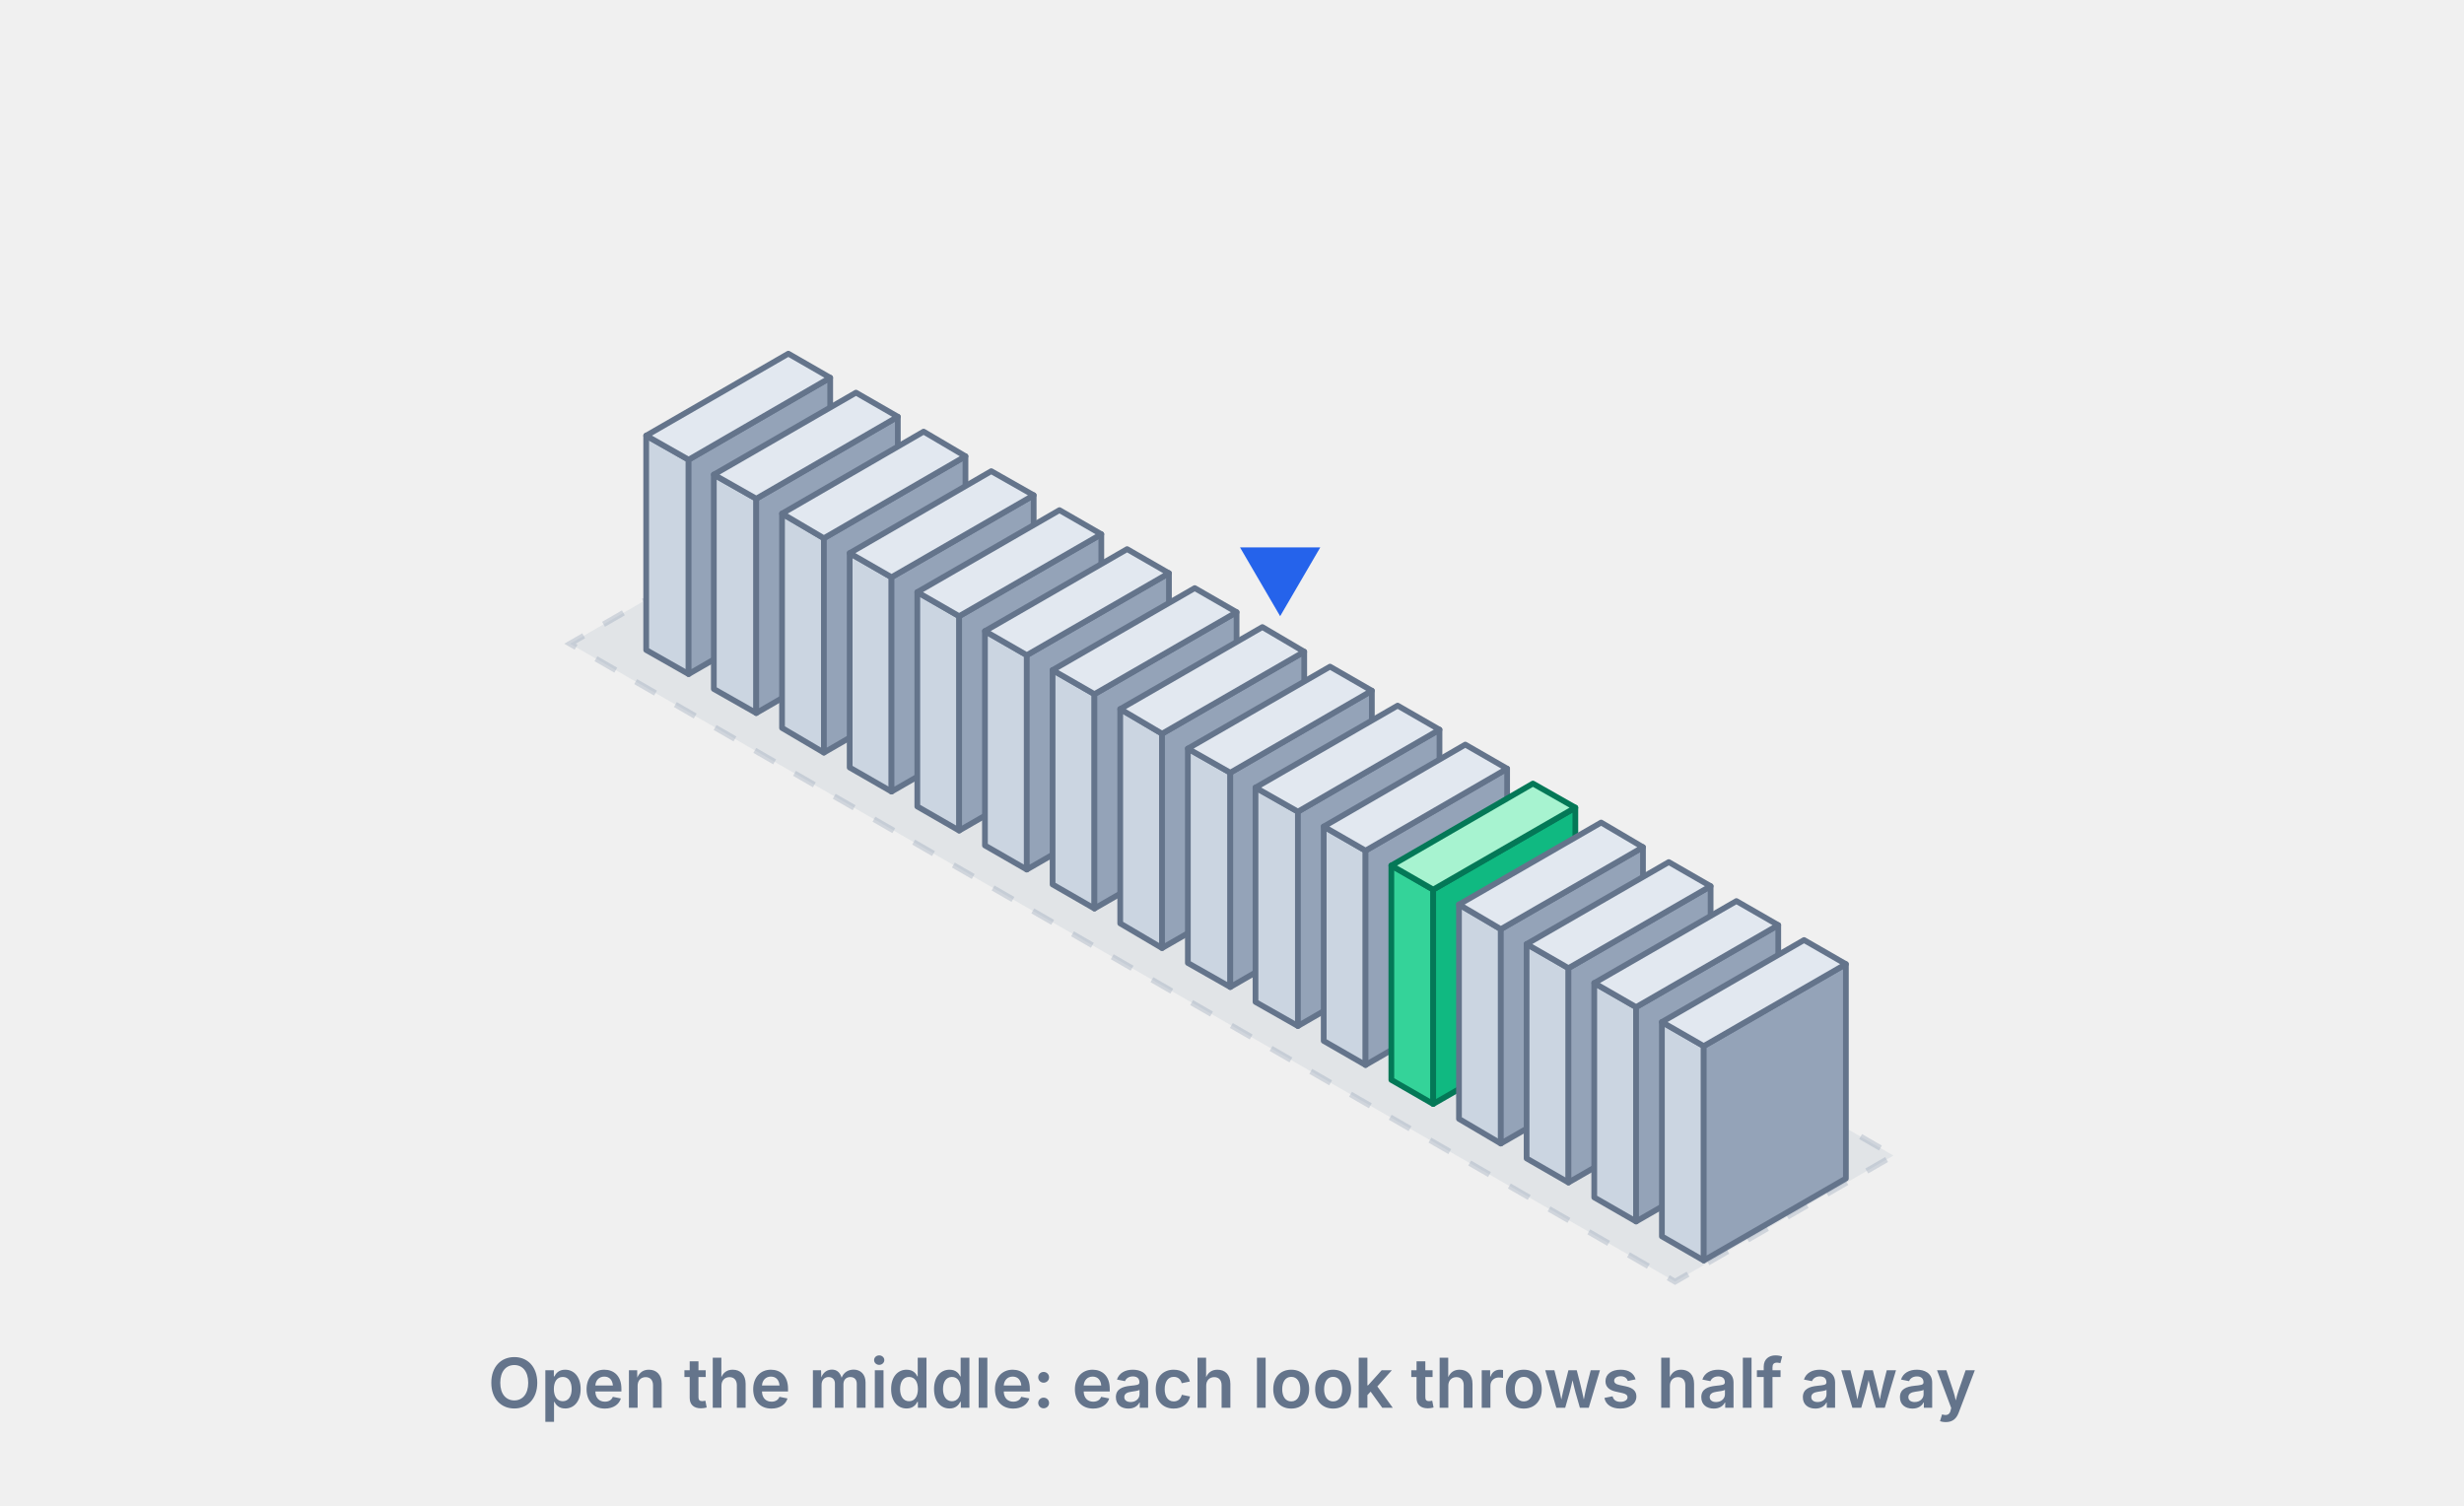
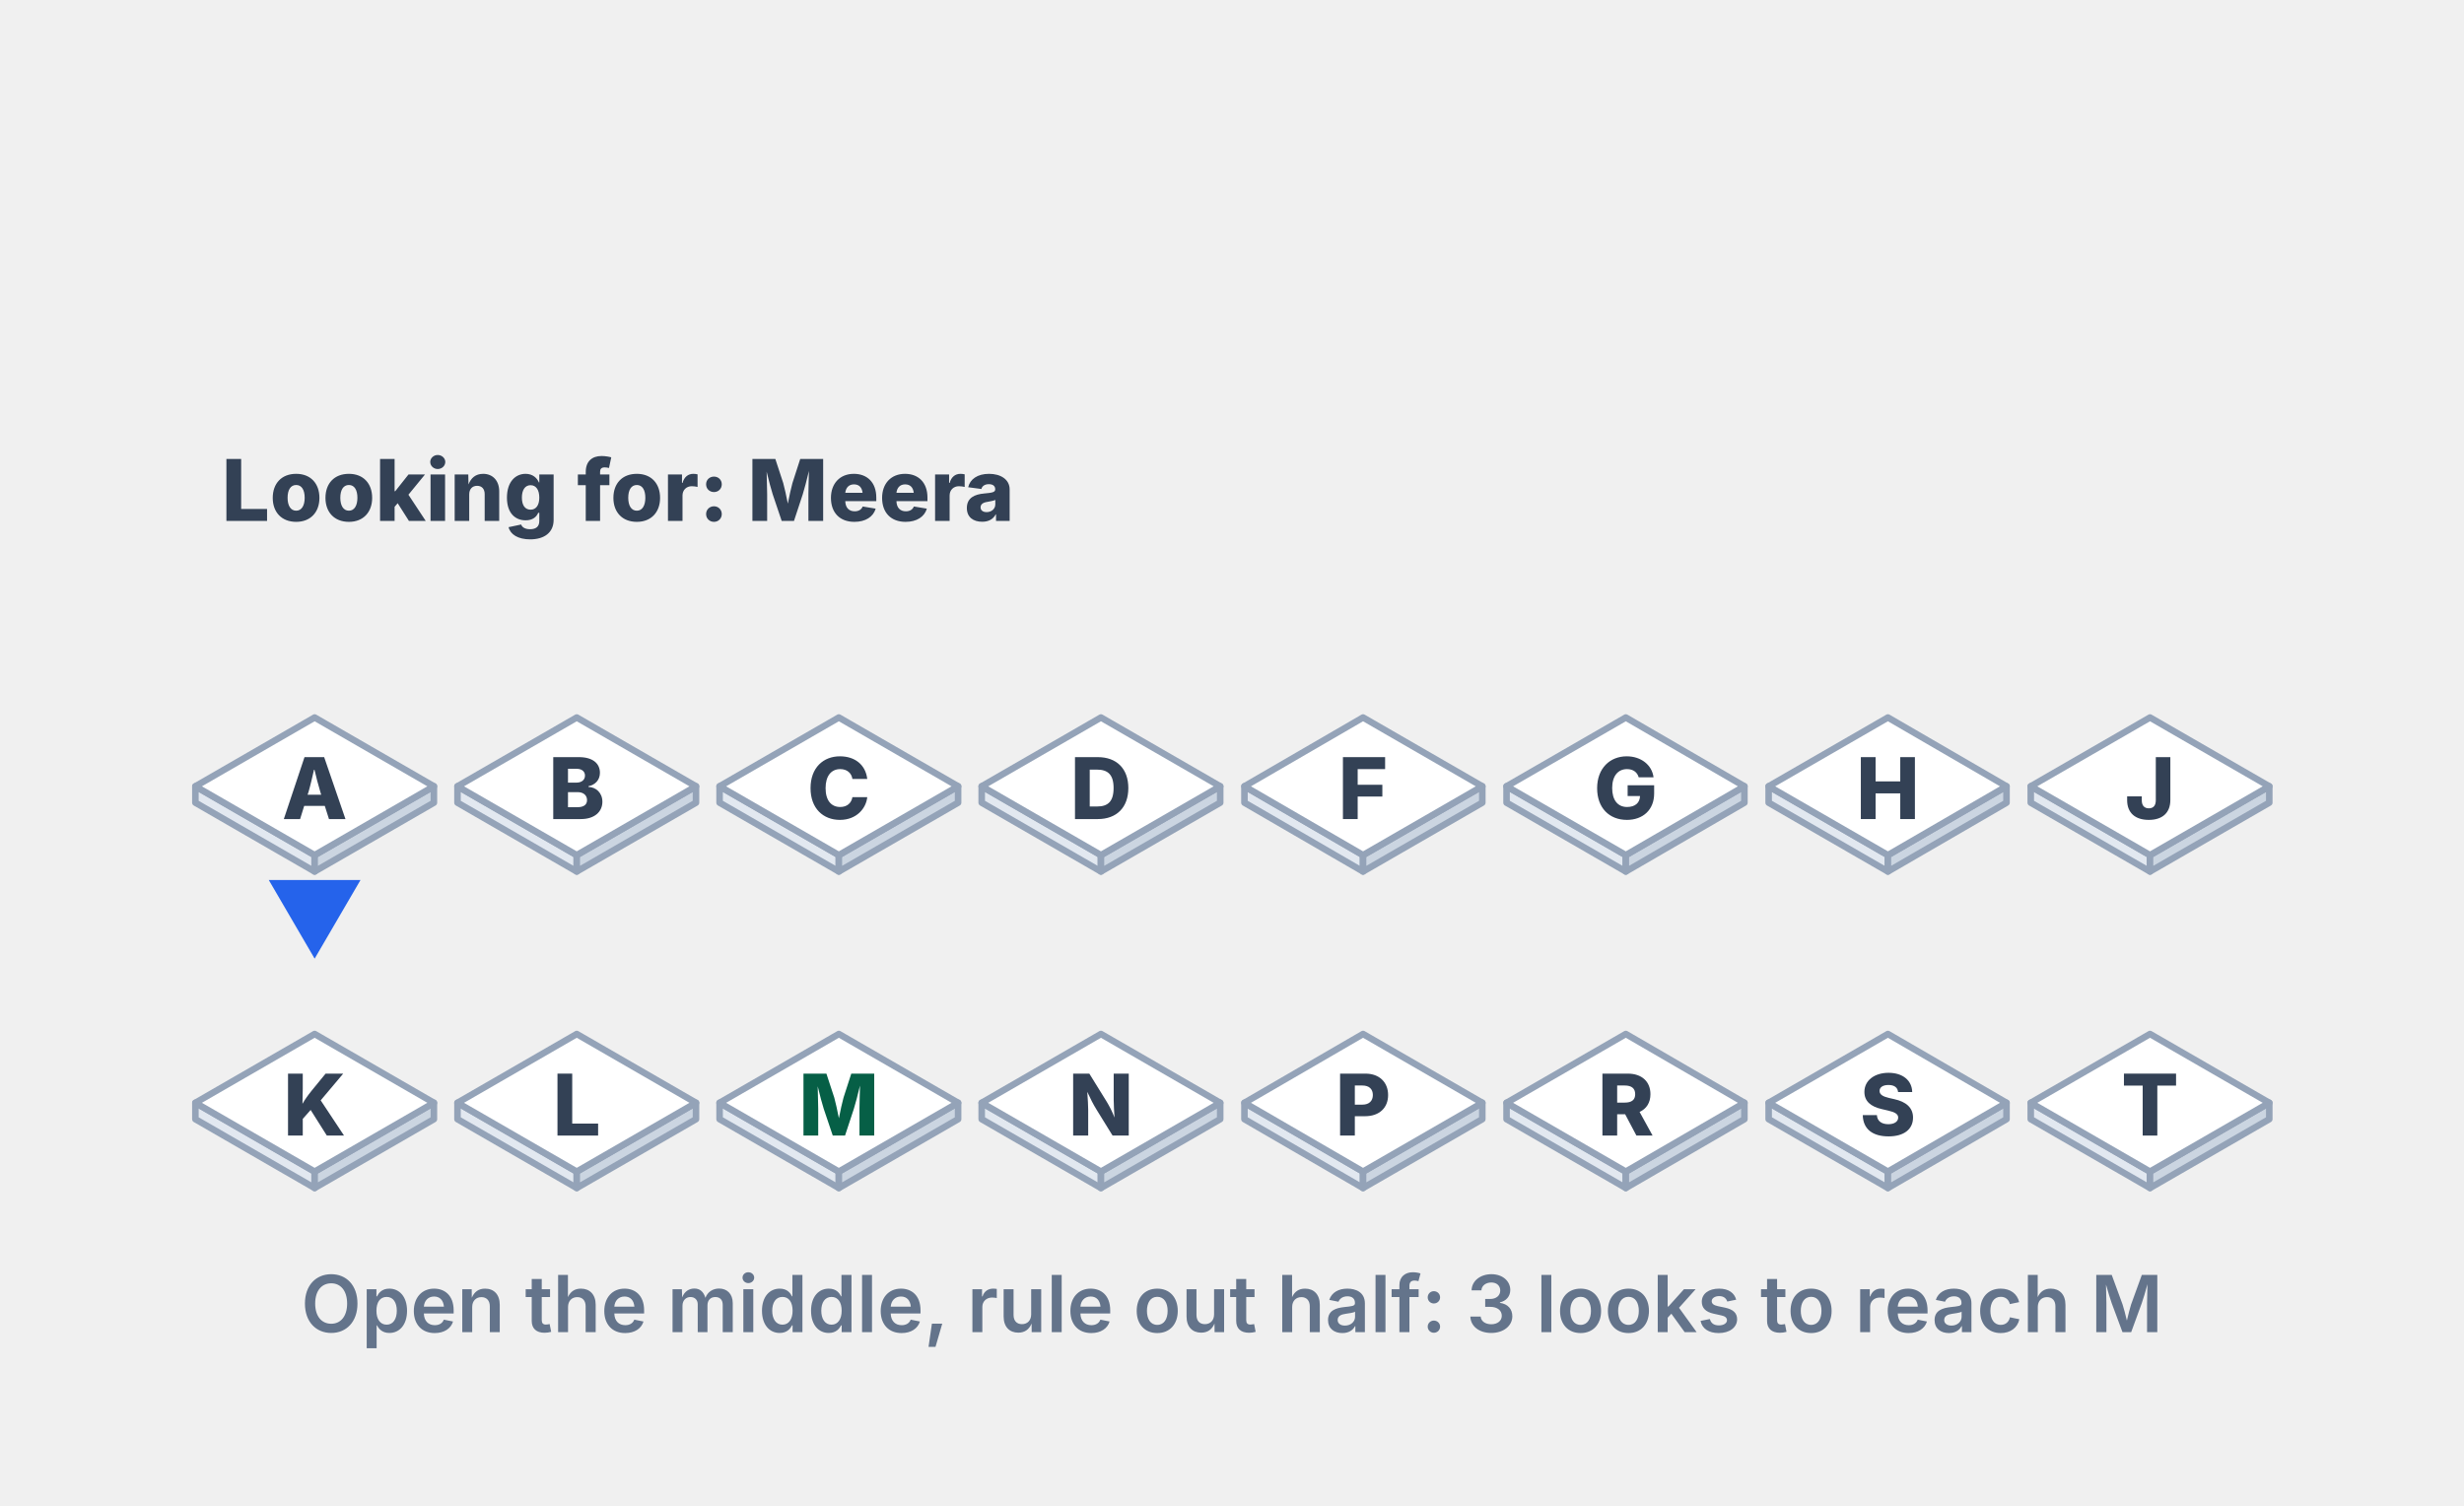
- <svg xmlns="http://www.w3.org/2000/svg" viewBox="-137.5 -99.1 429.8 262.7" width="360" height="220" role="img" aria-label="Way 2: open the middle and keep the half with the name; four looks for sixteen pages">
+ <svg xmlns="http://www.w3.org/2000/svg" viewBox="-48.0 -112.0 376.0 229.8" width="360" height="220" role="img" aria-label="Way 2: open the middle card and rule out half each time; Meera is found in three looks">
  <style>
g,line,polygon,text,rect{transform-box:fill-box}
- @media (prefers-reduced-motion: reduce){*{animation:none!important}}.pg0{animation:g0 7s ease-in-out infinite}@keyframes g0{0%,16.0%{opacity:1;transform:translateY(0)}22.0%,92%{opacity:.18;transform:translateY(6px)}98%,100%{opacity:1;transform:translateY(0)}}.pg1{animation:g1 7s ease-in-out infinite}@keyframes g1{0%,16.0%{opacity:1;transform:translateY(0)}22.0%,92%{opacity:.18;transform:translateY(6px)}98%,100%{opacity:1;transform:translateY(0)}}.pg2{animation:g2 7s ease-in-out infinite}@keyframes g2{0%,16.0%{opacity:1;transform:translateY(0)}22.0%,92%{opacity:.18;transform:translateY(6px)}98%,100%{opacity:1;transform:translateY(0)}}.pg3{animation:g3 7s ease-in-out infinite}@keyframes g3{0%,16.0%{opacity:1;transform:translateY(0)}22.0%,92%{opacity:.18;transform:translateY(6px)}98%,100%{opacity:1;transform:translateY(0)}}.pg4{animation:g4 7s ease-in-out infinite}@keyframes g4{0%,16.0%{opacity:1;transform:translateY(0)}22.0%,92%{opacity:.18;transform:translateY(6px)}98%,100%{opacity:1;transform:translateY(0)}}.pg5{animation:g5 7s ease-in-out infinite}@keyframes g5{0%,16.0%{opacity:1;transform:translateY(0)}22.0%,92%{opacity:.18;transform:translateY(6px)}98%,100%{opacity:1;transform:translateY(0)}}.pg6{animation:g6 7s ease-in-out infinite}@keyframes g6{0%,16.0%{opacity:1;transform:translateY(0)}22.0%,92%{opacity:.18;transform:translateY(6px)}98%,100%{opacity:1;transform:translateY(0)}}.pg7{animation:g7 7s ease-in-out infinite}@keyframes g7{0%,16.0%{opacity:1;transform:translateY(0)}22.0%,92%{opacity:.18;transform:translateY(6px)}98%,100%{opacity:1;transform:translateY(0)}}.pg8{animation:g8 7s ease-in-out infinite}@keyframes g8{0%,56.0%{opacity:1;transform:translateY(0)}62.0%,92%{opacity:.18;transform:translateY(6px)}98%,100%{opacity:1;transform:translateY(0)}}.pg9{animation:g9 7s ease-in-out infinite}@keyframes g9{0%,56.0%{opacity:1;transform:translateY(0)}62.0%,92%{opacity:.18;transform:translateY(6px)}98%,100%{opacity:1;transform:translateY(0)}}.pg10{animation:g10 7s ease-in-out infinite}@keyframes g10{0%,76.0%{opacity:1;transform:translateY(0)}82.0%,92%{opacity:.18;transform:translateY(6px)}98%,100%{opacity:1;transform:translateY(0)}}.pg12{animation:g12 7s ease-in-out infinite}@keyframes g12{0%,36.0%{opacity:1;transform:translateY(0)}42.0%,92%{opacity:.18;transform:translateY(6px)}98%,100%{opacity:1;transform:translateY(0)}}.pg13{animation:g13 7s ease-in-out infinite}@keyframes g13{0%,36.0%{opacity:1;transform:translateY(0)}42.0%,92%{opacity:.18;transform:translateY(6px)}98%,100%{opacity:1;transform:translateY(0)}}.pg14{animation:g14 7s ease-in-out infinite}@keyframes g14{0%,36.0%{opacity:1;transform:translateY(0)}42.0%,92%{opacity:.18;transform:translateY(6px)}98%,100%{opacity:1;transform:translateY(0)}}.pg15{animation:g15 7s ease-in-out infinite}@keyframes g15{0%,36.0%{opacity:1;transform:translateY(0)}42.0%,92%{opacity:.18;transform:translateY(6px)}98%,100%{opacity:1;transform:translateY(0)}}.pg11{animation:hit2 7s ease-in-out infinite}@keyframes hit2{0%,68.0%{transform:translateY(0)}73.0%,90%{transform:translateY(-8px)}96%,100%{transform:translateY(0)}}.p2{animation:p2 7s steps(1,end) infinite}@keyframes p2{0%{opacity:0}7.9%{opacity:0}8.0%{opacity:1;transform:translate(0.0px,0.0px)}28.0%{opacity:1;transform:translate(47.3px,27.3px)}48.0%{opacity:1;transform:translate(23.6px,13.6px)}68.0%{opacity:1;transform:translate(35.4px,20.5px)}92%{opacity:1;transform:translate(35.4px,20.5px)}93%,100%{opacity:0}}.c0{animation:c0 7s linear infinite;opacity:0}@keyframes c0{0%,7.8%{opacity:0}8.0%,27.5%{opacity:1}27.7%,100%{opacity:0}}.c1{animation:c1 7s linear infinite;opacity:0}@keyframes c1{0%,27.8%{opacity:0}28.0%,47.5%{opacity:1}47.7%,100%{opacity:0}}.c2{animation:c2 7s linear infinite;opacity:0}@keyframes c2{0%,47.8%{opacity:0}48.0%,67.5%{opacity:1}67.7%,100%{opacity:0}}.c3{animation:c3 7s linear infinite;opacity:0}@keyframes c3{0%,67.8%{opacity:0}68.0%,92.0%{opacity:1}92.2%,100%{opacity:0}}</style>
-   <polygon points="0.0,-8.8 192.8,102.5 154.7,124.5 -38.1,13.2" fill="#94A3B8" fill-opacity="0.16" stroke="#94A3B8" stroke-opacity="0.35" stroke-dasharray="4 4" />
-   <g class="pg0">
+ @media (prefers-reduced-motion: reduce){*{animation:none!important}}.cd0{animation:cd0 8s ease-in-out infinite}@keyframes cd0{0%,14.0%{opacity:1}17.0%,92%{opacity:.28}97%,100%{opacity:1}}.cd1{animation:cd1 8s ease-in-out infinite}@keyframes cd1{0%,14.0%{opacity:1}17.0%,92%{opacity:.28}97%,100%{opacity:1}}.cd2{animation:cd2 8s ease-in-out infinite}@keyframes cd2{0%,14.0%{opacity:1}17.0%,92%{opacity:.28}97%,100%{opacity:1}}.cd3{animation:cd3 8s ease-in-out infinite}@keyframes cd3{0%,14.0%{opacity:1}17.0%,92%{opacity:.28}97%,100%{opacity:1}}.cd4{animation:cd4 8s ease-in-out infinite}@keyframes cd4{0%,14.0%{opacity:1}17.0%,92%{opacity:.28}97%,100%{opacity:1}}.cd5{animation:cd5 8s ease-in-out infinite}@keyframes cd5{0%,14.0%{opacity:1}17.0%,92%{opacity:.28}97%,100%{opacity:1}}.cd6{animation:cd6 8s ease-in-out infinite}@keyframes cd6{0%,14.0%{opacity:1}17.0%,92%{opacity:.28}97%,100%{opacity:1}}.cd7{animation:cd7 8s ease-in-out infinite}@keyframes cd7{0%,14.0%{opacity:1}17.0%,92%{opacity:.28}97%,100%{opacity:1}}.cd8{animation:cd8 8s ease-in-out infinite}@keyframes cd8{0%,14.0%{opacity:1}17.0%,92%{opacity:.28}97%,100%{opacity:1}}.cd12{animation:cd12 8s ease-in-out infinite}@keyframes cd12{0%,36.0%{opacity:1}39.0%,92%{opacity:.28}97%,100%{opacity:1}}.cd13{animation:cd13 8s ease-in-out infinite}@keyframes cd13{0%,36.0%{opacity:1}39.0%,92%{opacity:.28}97%,100%{opacity:1}}.cd14{animation:cd14 8s ease-in-out infinite}@keyframes cd14{0%,36.0%{opacity:1}39.0%,92%{opacity:.28}97%,100%{opacity:1}}.cd15{animation:cd15 8s ease-in-out infinite}@keyframes cd15{0%,36.0%{opacity:1}39.0%,92%{opacity:.28}97%,100%{opacity:1}}.cd9{animation:cd9 8s ease-in-out infinite}@keyframes cd9{0%,56.0%{opacity:1}59.0%,92%{opacity:.28}97%,100%{opacity:1}}.cd11{animation:cd11 8s ease-in-out infinite}@keyframes cd11{0%,56.0%{opacity:1}59.0%,92%{opacity:.28}97%,100%{opacity:1}}.p2{animation:p2 8s steps(1,end) infinite}@keyframes p2{0%,7.9%{opacity:0;transform:translate(0,0)}8.0%{opacity:1;transform:translate(0.0px,0.0px)}30.0%{opacity:1;transform:translate(160.0px,0.0px)}52.0%{opacity:1;transform:translate(80.0px,0.0px)}92%{opacity:1;transform:translate(80.0px,0.0px)}93%,100%{opacity:0}}.found{animation:found 8s ease-in-out infinite;opacity:0}@keyframes found{0%,52.0%{opacity:0}55.0%,92%{opacity:1}97%,100%{opacity:0}}.cd10{animation:lift 8s ease-in-out infinite}@keyframes lift{0%,52.0%{transform:translateY(0)}56.0%,90%{transform:translateY(-7px)}96%,100%{transform:translateY(0)}}.c0{animation:c0 8s linear infinite;opacity:0}@keyframes c0{0%,7.8%{opacity:0}8.0%,29.6%{opacity:1}29.8%,100%{opacity:0}}.c1{animation:c1 8s linear infinite;opacity:0}@keyframes c1{0%,29.8%{opacity:0}30.0%,51.6%{opacity:1}51.8%,100%{opacity:0}}.c2{animation:c2 8s linear infinite;opacity:0}@keyframes c2{0%,51.8%{opacity:0}52.0%,92.0%{opacity:1}92.2%,100%{opacity:0}}</style>
+   <g class="cd0">
    <g>
-       <polygon points="-24.8,14.3 -17.4,18.5 -17.4,-18.9 -24.8,-23.1" fill="#CBD5E1" stroke="#64748B" stroke-width="1" stroke-linejoin="round" />
-       <polygon points="7.3,4.2 -17.4,18.5 -17.4,-18.9 7.3,-33.2" fill="#94A3B8" stroke="#64748B" stroke-width="1" stroke-linejoin="round" />
-       <polygon points="0.0,-37.4 7.3,-33.2 -17.4,-18.9 -24.8,-23.1" fill="#E2E8F0" stroke="#64748B" stroke-width="1" stroke-linejoin="round" />
+       <polygon points="-18.2,10.5 0.0,21.0 0.0,18.5 -18.2,8.0" fill="#E2E8F0" stroke="#94A3B8" stroke-width="1" stroke-linejoin="round" />
+       <polygon points="18.2,10.5 0.0,21.0 0.0,18.5 18.2,8.0" fill="#CBD5E1" stroke="#94A3B8" stroke-width="1" stroke-linejoin="round" />
+       <polygon points="0.0,-2.5 18.2,8.0 0.0,18.5 -18.2,8.0" fill="#FFFFFF" stroke="#94A3B8" stroke-width="1" stroke-linejoin="round" />
    </g>
+     <text x="0.0" y="13.0" font-family="Inter, ui-sans-serif, system-ui, -apple-system, Segoe UI, sans-serif" font-size="13" font-weight="800" fill="#334155" text-anchor="middle">A</text>
  </g>
-   <g class="pg1">
+   <g class="cd1">
    <g>
-       <polygon points="-13.0,21.1 -5.6,25.3 -5.6,-12.1 -13.0,-16.3" fill="#CBD5E1" stroke="#64748B" stroke-width="1" stroke-linejoin="round" />
-       <polygon points="19.1,11.0 -5.6,25.3 -5.6,-12.1 19.1,-26.4" fill="#94A3B8" stroke="#64748B" stroke-width="1" stroke-linejoin="round" />
-       <polygon points="11.8,-30.6 19.1,-26.4 -5.6,-12.1 -13.0,-16.3" fill="#E2E8F0" stroke="#64748B" stroke-width="1" stroke-linejoin="round" />
+       <polygon points="21.8,10.5 40.0,21.0 40.0,18.5 21.8,8.0" fill="#E2E8F0" stroke="#94A3B8" stroke-width="1" stroke-linejoin="round" />
+       <polygon points="58.2,10.5 40.0,21.0 40.0,18.5 58.2,8.0" fill="#CBD5E1" stroke="#94A3B8" stroke-width="1" stroke-linejoin="round" />
+       <polygon points="40.0,-2.5 58.2,8.0 40.0,18.5 21.8,8.0" fill="#FFFFFF" stroke="#94A3B8" stroke-width="1" stroke-linejoin="round" />
    </g>
+     <text x="40.0" y="13.0" font-family="Inter, ui-sans-serif, system-ui, -apple-system, Segoe UI, sans-serif" font-size="13" font-weight="800" fill="#334155" text-anchor="middle">B</text>
  </g>
-   <g class="pg2">
+   <g class="cd2">
    <g>
-       <polygon points="-1.1,27.9 6.2,32.2 6.2,-5.2 -1.1,-9.5" fill="#CBD5E1" stroke="#64748B" stroke-width="1" stroke-linejoin="round" />
-       <polygon points="30.9,17.9 6.2,32.2 6.2,-5.2 30.9,-19.5" fill="#94A3B8" stroke="#64748B" stroke-width="1" stroke-linejoin="round" />
-       <polygon points="23.6,-23.8 30.9,-19.5 6.2,-5.2 -1.1,-9.5" fill="#E2E8F0" stroke="#64748B" stroke-width="1" stroke-linejoin="round" />
+       <polygon points="61.8,10.5 80.0,21.0 80.0,18.5 61.8,8.0" fill="#E2E8F0" stroke="#94A3B8" stroke-width="1" stroke-linejoin="round" />
+       <polygon points="98.2,10.5 80.0,21.0 80.0,18.5 98.2,8.0" fill="#CBD5E1" stroke="#94A3B8" stroke-width="1" stroke-linejoin="round" />
+       <polygon points="80.0,-2.5 98.2,8.0 80.0,18.5 61.8,8.0" fill="#FFFFFF" stroke="#94A3B8" stroke-width="1" stroke-linejoin="round" />
    </g>
+     <text x="80.0" y="13.0" font-family="Inter, ui-sans-serif, system-ui, -apple-system, Segoe UI, sans-serif" font-size="13" font-weight="800" fill="#334155" text-anchor="middle">C</text>
  </g>
-   <g class="pg3">
+   <g class="cd3">
    <g>
-       <polygon points="10.7,34.8 18.0,39.0 18.0,1.6 10.7,-2.6" fill="#CBD5E1" stroke="#64748B" stroke-width="1" stroke-linejoin="round" />
-       <polygon points="42.8,24.7 18.0,39.0 18.0,1.6 42.8,-12.7" fill="#94A3B8" stroke="#64748B" stroke-width="1" stroke-linejoin="round" />
-       <polygon points="35.4,-16.9 42.8,-12.7 18.0,1.6 10.7,-2.6" fill="#E2E8F0" stroke="#64748B" stroke-width="1" stroke-linejoin="round" />
+       <polygon points="101.8,10.5 120.0,21.0 120.0,18.5 101.8,8.0" fill="#E2E8F0" stroke="#94A3B8" stroke-width="1" stroke-linejoin="round" />
+       <polygon points="138.2,10.5 120.0,21.0 120.0,18.5 138.2,8.0" fill="#CBD5E1" stroke="#94A3B8" stroke-width="1" stroke-linejoin="round" />
+       <polygon points="120.0,-2.5 138.2,8.0 120.0,18.5 101.8,8.0" fill="#FFFFFF" stroke="#94A3B8" stroke-width="1" stroke-linejoin="round" />
    </g>
+     <text x="120.0" y="13.0" font-family="Inter, ui-sans-serif, system-ui, -apple-system, Segoe UI, sans-serif" font-size="13" font-weight="800" fill="#334155" text-anchor="middle">D</text>
  </g>
-   <g class="pg4">
+   <g class="cd4">
    <g>
-       <polygon points="22.5,41.6 29.8,45.8 29.8,8.4 22.5,4.2" fill="#CBD5E1" stroke="#64748B" stroke-width="1" stroke-linejoin="round" />
-       <polygon points="54.6,31.5 29.8,45.8 29.8,8.4 54.6,-5.9" fill="#94A3B8" stroke="#64748B" stroke-width="1" stroke-linejoin="round" />
-       <polygon points="47.3,-10.1 54.6,-5.9 29.8,8.4 22.5,4.2" fill="#E2E8F0" stroke="#64748B" stroke-width="1" stroke-linejoin="round" />
+       <polygon points="141.9,10.5 160.0,21.0 160.0,18.5 141.9,8.0" fill="#E2E8F0" stroke="#94A3B8" stroke-width="1" stroke-linejoin="round" />
+       <polygon points="178.2,10.5 160.0,21.0 160.0,18.5 178.2,8.0" fill="#CBD5E1" stroke="#94A3B8" stroke-width="1" stroke-linejoin="round" />
+       <polygon points="160.0,-2.5 178.2,8.0 160.0,18.5 141.9,8.0" fill="#FFFFFF" stroke="#94A3B8" stroke-width="1" stroke-linejoin="round" />
    </g>
+     <text x="160.0" y="13.0" font-family="Inter, ui-sans-serif, system-ui, -apple-system, Segoe UI, sans-serif" font-size="13" font-weight="800" fill="#334155" text-anchor="middle">F</text>
  </g>
-   <g class="pg5">
+   <g class="cd5">
    <g>
-       <polygon points="34.3,48.4 41.6,52.6 41.6,15.2 34.3,11.0" fill="#CBD5E1" stroke="#64748B" stroke-width="1" stroke-linejoin="round" />
-       <polygon points="66.4,38.3 41.6,52.6 41.6,15.2 66.4,0.9" fill="#94A3B8" stroke="#64748B" stroke-width="1" stroke-linejoin="round" />
-       <polygon points="59.1,-3.3 66.4,0.9 41.6,15.2 34.3,11.0" fill="#E2E8F0" stroke="#64748B" stroke-width="1" stroke-linejoin="round" />
+       <polygon points="181.9,10.5 200.1,21.0 200.1,18.5 181.9,8.0" fill="#E2E8F0" stroke="#94A3B8" stroke-width="1" stroke-linejoin="round" />
+       <polygon points="218.2,10.5 200.1,21.0 200.1,18.5 218.2,8.0" fill="#CBD5E1" stroke="#94A3B8" stroke-width="1" stroke-linejoin="round" />
+       <polygon points="200.1,-2.5 218.2,8.0 200.1,18.5 181.9,8.0" fill="#FFFFFF" stroke="#94A3B8" stroke-width="1" stroke-linejoin="round" />
    </g>
+     <text x="200.1" y="13.0" font-family="Inter, ui-sans-serif, system-ui, -apple-system, Segoe UI, sans-serif" font-size="13" font-weight="800" fill="#334155" text-anchor="middle">G</text>
  </g>
-   <g class="pg6">
+   <g class="cd6">
    <g>
-       <polygon points="46.1,55.2 53.4,59.4 53.4,22.0 46.1,17.8" fill="#CBD5E1" stroke="#64748B" stroke-width="1" stroke-linejoin="round" />
-       <polygon points="78.2,45.1 53.4,59.4 53.4,22.0 78.2,7.7" fill="#94A3B8" stroke="#64748B" stroke-width="1" stroke-linejoin="round" />
-       <polygon points="70.9,3.5 78.2,7.7 53.4,22.0 46.1,17.8" fill="#E2E8F0" stroke="#64748B" stroke-width="1" stroke-linejoin="round" />
+       <polygon points="221.9,10.5 240.1,21.0 240.1,18.5 221.9,8.0" fill="#E2E8F0" stroke="#94A3B8" stroke-width="1" stroke-linejoin="round" />
+       <polygon points="258.2,10.5 240.1,21.0 240.1,18.5 258.2,8.0" fill="#CBD5E1" stroke="#94A3B8" stroke-width="1" stroke-linejoin="round" />
+       <polygon points="240.1,-2.5 258.2,8.0 240.1,18.5 221.9,8.0" fill="#FFFFFF" stroke="#94A3B8" stroke-width="1" stroke-linejoin="round" />
    </g>
+     <text x="240.1" y="13.0" font-family="Inter, ui-sans-serif, system-ui, -apple-system, Segoe UI, sans-serif" font-size="13" font-weight="800" fill="#334155" text-anchor="middle">H</text>
  </g>
-   <g class="pg7">
+   <g class="cd7">
    <g>
-       <polygon points="57.9,62.0 65.2,66.3 65.2,28.9 57.9,24.6" fill="#CBD5E1" stroke="#64748B" stroke-width="1" stroke-linejoin="round" />
-       <polygon points="90.0,52.0 65.2,66.3 65.2,28.9 90.0,14.6" fill="#94A3B8" stroke="#64748B" stroke-width="1" stroke-linejoin="round" />
-       <polygon points="82.7,10.3 90.0,14.6 65.2,28.9 57.9,24.6" fill="#E2E8F0" stroke="#64748B" stroke-width="1" stroke-linejoin="round" />
+       <polygon points="261.9,10.5 280.1,21.0 280.1,18.5 261.9,8.0" fill="#E2E8F0" stroke="#94A3B8" stroke-width="1" stroke-linejoin="round" />
+       <polygon points="298.3,10.5 280.1,21.0 280.1,18.5 298.3,8.0" fill="#CBD5E1" stroke="#94A3B8" stroke-width="1" stroke-linejoin="round" />
+       <polygon points="280.1,-2.5 298.3,8.0 280.1,18.5 261.9,8.0" fill="#FFFFFF" stroke="#94A3B8" stroke-width="1" stroke-linejoin="round" />
    </g>
+     <text x="280.1" y="13.0" font-family="Inter, ui-sans-serif, system-ui, -apple-system, Segoe UI, sans-serif" font-size="13" font-weight="800" fill="#334155" text-anchor="middle">J</text>
  </g>
-   <g class="pg8">
+   <g class="cd15">
    <g>
-       <polygon points="69.7,68.9 77.1,73.1 77.1,35.7 69.7,31.5" fill="#CBD5E1" stroke="#64748B" stroke-width="1" stroke-linejoin="round" />
-       <polygon points="101.8,58.8 77.1,73.1 77.1,35.7 101.8,21.4" fill="#94A3B8" stroke="#64748B" stroke-width="1" stroke-linejoin="round" />
-       <polygon points="94.5,17.2 101.8,21.4 77.1,35.7 69.7,31.5" fill="#E2E8F0" stroke="#64748B" stroke-width="1" stroke-linejoin="round" />
+       <polygon points="261.9,58.8 280.1,69.3 280.1,66.8 261.9,56.3" fill="#E2E8F0" stroke="#94A3B8" stroke-width="1" stroke-linejoin="round" />
+       <polygon points="298.3,58.8 280.1,69.3 280.1,66.8 298.3,56.3" fill="#CBD5E1" stroke="#94A3B8" stroke-width="1" stroke-linejoin="round" />
+       <polygon points="280.1,45.8 298.3,56.3 280.1,66.8 261.9,56.3" fill="#FFFFFF" stroke="#94A3B8" stroke-width="1" stroke-linejoin="round" />
    </g>
+     <text x="280.1" y="61.3" font-family="Inter, ui-sans-serif, system-ui, -apple-system, Segoe UI, sans-serif" font-size="13" font-weight="800" fill="#334155" text-anchor="middle">T</text>
  </g>
-   <g class="pg9">
+   <g class="cd8">
    <g>
-       <polygon points="81.5,75.7 88.9,79.9 88.9,42.5 81.5,38.3" fill="#CBD5E1" stroke="#64748B" stroke-width="1" stroke-linejoin="round" />
-       <polygon points="113.6,65.6 88.9,79.9 88.9,42.5 113.6,28.2" fill="#94A3B8" stroke="#64748B" stroke-width="1" stroke-linejoin="round" />
-       <polygon points="106.3,24.0 113.6,28.2 88.9,42.5 81.5,38.3" fill="#E2E8F0" stroke="#64748B" stroke-width="1" stroke-linejoin="round" />
+       <polygon points="-18.2,58.8 0.0,69.3 0.0,66.8 -18.2,56.3" fill="#E2E8F0" stroke="#94A3B8" stroke-width="1" stroke-linejoin="round" />
+       <polygon points="18.2,58.8 0.0,69.3 0.0,66.8 18.2,56.3" fill="#CBD5E1" stroke="#94A3B8" stroke-width="1" stroke-linejoin="round" />
+       <polygon points="0.0,45.8 18.2,56.3 0.0,66.8 -18.2,56.3" fill="#FFFFFF" stroke="#94A3B8" stroke-width="1" stroke-linejoin="round" />
    </g>
+     <text x="0.0" y="61.3" font-family="Inter, ui-sans-serif, system-ui, -apple-system, Segoe UI, sans-serif" font-size="13" font-weight="800" fill="#334155" text-anchor="middle">K</text>
  </g>
-   <g class="pg10">
+   <g class="cd9">
    <g>
-       <polygon points="93.4,82.5 100.7,86.7 100.7,49.3 93.4,45.1" fill="#CBD5E1" stroke="#64748B" stroke-width="1" stroke-linejoin="round" />
-       <polygon points="125.4,72.4 100.7,86.7 100.7,49.3 125.4,35.0" fill="#94A3B8" stroke="#64748B" stroke-width="1" stroke-linejoin="round" />
-       <polygon points="118.1,30.8 125.4,35.0 100.7,49.3 93.4,45.1" fill="#E2E8F0" stroke="#64748B" stroke-width="1" stroke-linejoin="round" />
+       <polygon points="21.8,58.8 40.0,69.3 40.0,66.8 21.8,56.3" fill="#E2E8F0" stroke="#94A3B8" stroke-width="1" stroke-linejoin="round" />
+       <polygon points="58.2,58.8 40.0,69.3 40.0,66.8 58.2,56.3" fill="#CBD5E1" stroke="#94A3B8" stroke-width="1" stroke-linejoin="round" />
+       <polygon points="40.0,45.8 58.2,56.3 40.0,66.8 21.8,56.3" fill="#FFFFFF" stroke="#94A3B8" stroke-width="1" stroke-linejoin="round" />
    </g>
+     <text x="40.0" y="61.3" font-family="Inter, ui-sans-serif, system-ui, -apple-system, Segoe UI, sans-serif" font-size="13" font-weight="800" fill="#334155" text-anchor="middle">L</text>
  </g>
-   <g class="pg11">
+   <g class="cd10">
    <g>
-       <polygon points="105.2,89.3 112.5,93.5 112.5,56.1 105.2,51.9" fill="#34D399" stroke="#047857" stroke-width="1" stroke-linejoin="round" />
-       <polygon points="137.3,79.2 112.5,93.5 112.5,56.1 137.3,41.8" fill="#10B981" stroke="#047857" stroke-width="1" stroke-linejoin="round" />
-       <polygon points="129.9,37.6 137.3,41.8 112.5,56.1 105.2,51.9" fill="#A7F3D0" stroke="#047857" stroke-width="1" stroke-linejoin="round" />
+       <polygon points="61.8,58.8 80.0,69.3 80.0,66.8 61.8,56.3" fill="#E2E8F0" stroke="#94A3B8" stroke-width="1" stroke-linejoin="round" />
+       <polygon points="98.2,58.8 80.0,69.3 80.0,66.8 98.2,56.3" fill="#CBD5E1" stroke="#94A3B8" stroke-width="1" stroke-linejoin="round" />
+       <polygon points="80.0,45.8 98.2,56.3 80.0,66.8 61.8,56.3" fill="#FFFFFF" stroke="#94A3B8" stroke-width="1" stroke-linejoin="round" />
    </g>
+     <g class="found">
+       <g>
+         <polygon points="61.8,58.8 80.0,69.3 80.0,66.8 61.8,56.3" fill="#34D399" stroke="#047857" stroke-width="1" stroke-linejoin="round" />
+         <polygon points="98.2,58.8 80.0,69.3 80.0,66.8 98.2,56.3" fill="#10B981" stroke="#047857" stroke-width="1" stroke-linejoin="round" />
+         <polygon points="80.0,45.8 98.2,56.3 80.0,66.8 61.8,56.3" fill="#A7F3D0" stroke="#047857" stroke-width="1" stroke-linejoin="round" />
+       </g>
+     </g>
+     <text x="80.0" y="61.3" font-family="Inter, ui-sans-serif, system-ui, -apple-system, Segoe UI, sans-serif" font-size="13" font-weight="800" fill="#065F46" text-anchor="middle">M</text>
  </g>
-   <g class="pg12">
+   <g class="cd11">
    <g>
-       <polygon points="117.0,96.1 124.3,100.4 124.3,63.0 117.0,58.7" fill="#CBD5E1" stroke="#64748B" stroke-width="1" stroke-linejoin="round" />
-       <polygon points="149.1,86.1 124.3,100.4 124.3,63.0 149.1,48.7" fill="#94A3B8" stroke="#64748B" stroke-width="1" stroke-linejoin="round" />
-       <polygon points="141.8,44.4 149.1,48.7 124.3,63.0 117.0,58.7" fill="#E2E8F0" stroke="#64748B" stroke-width="1" stroke-linejoin="round" />
+       <polygon points="101.8,58.8 120.0,69.3 120.0,66.8 101.8,56.3" fill="#E2E8F0" stroke="#94A3B8" stroke-width="1" stroke-linejoin="round" />
+       <polygon points="138.2,58.8 120.0,69.3 120.0,66.8 138.2,56.3" fill="#CBD5E1" stroke="#94A3B8" stroke-width="1" stroke-linejoin="round" />
+       <polygon points="120.0,45.8 138.2,56.3 120.0,66.8 101.8,56.3" fill="#FFFFFF" stroke="#94A3B8" stroke-width="1" stroke-linejoin="round" />
    </g>
+     <text x="120.0" y="61.3" font-family="Inter, ui-sans-serif, system-ui, -apple-system, Segoe UI, sans-serif" font-size="13" font-weight="800" fill="#334155" text-anchor="middle">N</text>
  </g>
-   <g class="pg13">
+   <g class="cd12">
    <g>
-       <polygon points="128.8,103.0 136.1,107.2 136.1,69.8 128.8,65.6" fill="#CBD5E1" stroke="#64748B" stroke-width="1" stroke-linejoin="round" />
-       <polygon points="160.9,92.9 136.1,107.2 136.1,69.8 160.9,55.5" fill="#94A3B8" stroke="#64748B" stroke-width="1" stroke-linejoin="round" />
-       <polygon points="153.6,51.3 160.9,55.5 136.1,69.8 128.8,65.6" fill="#E2E8F0" stroke="#64748B" stroke-width="1" stroke-linejoin="round" />
+       <polygon points="141.9,58.8 160.0,69.3 160.0,66.8 141.9,56.3" fill="#E2E8F0" stroke="#94A3B8" stroke-width="1" stroke-linejoin="round" />
+       <polygon points="178.2,58.8 160.0,69.3 160.0,66.8 178.2,56.3" fill="#CBD5E1" stroke="#94A3B8" stroke-width="1" stroke-linejoin="round" />
+       <polygon points="160.0,45.8 178.2,56.3 160.0,66.8 141.9,56.3" fill="#FFFFFF" stroke="#94A3B8" stroke-width="1" stroke-linejoin="round" />
    </g>
+     <text x="160.0" y="61.3" font-family="Inter, ui-sans-serif, system-ui, -apple-system, Segoe UI, sans-serif" font-size="13" font-weight="800" fill="#334155" text-anchor="middle">P</text>
  </g>
-   <g class="pg14">
+   <g class="cd13">
    <g>
-       <polygon points="140.6,109.8 147.9,114.0 147.9,76.6 140.6,72.4" fill="#CBD5E1" stroke="#64748B" stroke-width="1" stroke-linejoin="round" />
-       <polygon points="172.7,99.7 147.9,114.0 147.9,76.6 172.7,62.3" fill="#94A3B8" stroke="#64748B" stroke-width="1" stroke-linejoin="round" />
-       <polygon points="165.4,58.1 172.7,62.3 147.9,76.6 140.6,72.4" fill="#E2E8F0" stroke="#64748B" stroke-width="1" stroke-linejoin="round" />
+       <polygon points="181.9,58.8 200.1,69.3 200.1,66.8 181.9,56.3" fill="#E2E8F0" stroke="#94A3B8" stroke-width="1" stroke-linejoin="round" />
+       <polygon points="218.2,58.8 200.1,69.3 200.1,66.8 218.2,56.3" fill="#CBD5E1" stroke="#94A3B8" stroke-width="1" stroke-linejoin="round" />
+       <polygon points="200.1,45.8 218.2,56.3 200.1,66.8 181.9,56.3" fill="#FFFFFF" stroke="#94A3B8" stroke-width="1" stroke-linejoin="round" />
    </g>
+     <text x="200.1" y="61.3" font-family="Inter, ui-sans-serif, system-ui, -apple-system, Segoe UI, sans-serif" font-size="13" font-weight="800" fill="#334155" text-anchor="middle">R</text>
  </g>
-   <g class="pg15">
+   <g class="cd14">
    <g>
-       <polygon points="152.4,116.6 159.7,120.8 159.7,83.4 152.4,79.2" fill="#CBD5E1" stroke="#64748B" stroke-width="1" stroke-linejoin="round" />
-       <polygon points="184.5,106.5 159.7,120.8 159.7,83.4 184.5,69.1" fill="#94A3B8" stroke="#64748B" stroke-width="1" stroke-linejoin="round" />
-       <polygon points="177.2,64.9 184.5,69.1 159.7,83.4 152.4,79.2" fill="#E2E8F0" stroke="#64748B" stroke-width="1" stroke-linejoin="round" />
+       <polygon points="221.9,58.8 240.1,69.3 240.1,66.8 221.9,56.3" fill="#E2E8F0" stroke="#94A3B8" stroke-width="1" stroke-linejoin="round" />
+       <polygon points="258.2,58.8 240.1,69.3 240.1,66.8 258.2,56.3" fill="#CBD5E1" stroke="#94A3B8" stroke-width="1" stroke-linejoin="round" />
+       <polygon points="240.1,45.8 258.2,56.3 240.1,66.8 221.9,56.3" fill="#FFFFFF" stroke="#94A3B8" stroke-width="1" stroke-linejoin="round" />
    </g>
+     <text x="240.1" y="61.3" font-family="Inter, ui-sans-serif, system-ui, -apple-system, Segoe UI, sans-serif" font-size="13" font-weight="800" fill="#334155" text-anchor="middle">S</text>
  </g>
-   <polygon class="p2" points="78.8,-3.6 92.8,-3.6 85.8,8.4" fill="#2563EB" />
-   <text x="77.4" y="-72.1" font-family="Inter, ui-sans-serif, system-ui, -apple-system, Segoe UI, sans-serif" font-size="13" font-weight="800" fill="#2563EB" text-anchor="middle" class="c0">1 look</text>
-   <text x="77.4" y="-72.1" font-family="Inter, ui-sans-serif, system-ui, -apple-system, Segoe UI, sans-serif" font-size="13" font-weight="800" fill="#2563EB" text-anchor="middle" class="c1">2 looks</text>
-   <text x="77.4" y="-72.1" font-family="Inter, ui-sans-serif, system-ui, -apple-system, Segoe UI, sans-serif" font-size="13" font-weight="800" fill="#2563EB" text-anchor="middle" class="c2">3 looks</text>
-   <text x="77.4" y="-72.1" font-family="Inter, ui-sans-serif, system-ui, -apple-system, Segoe UI, sans-serif" font-size="13" font-weight="800" fill="#2563EB" text-anchor="middle" class="c3">4 looks</text>
-   <text x="77.4" y="146.5" font-family="Inter, ui-sans-serif, system-ui, -apple-system, Segoe UI, sans-serif" font-size="12" font-weight="600" fill="#64748B" text-anchor="middle">Open the middle: each look throws half away</text>
+   <text x="-14.2" y="-32.5" font-family="Inter, ui-sans-serif, system-ui, -apple-system, Segoe UI, sans-serif" font-size="13" font-weight="800" fill="#334155" text-anchor="start">Looking for: Meera</text>
+   <polygon class="p2" points="-7.0,22.3 7.0,22.3 0.0,34.3" fill="#2563EB" />
+   <text x="268.3" y="-75.5" font-family="Inter, ui-sans-serif, system-ui, -apple-system, Segoe UI, sans-serif" font-size="13" font-weight="800" fill="#2563EB" text-anchor="middle" class="c0">1 look</text>
+   <text x="268.3" y="-75.5" font-family="Inter, ui-sans-serif, system-ui, -apple-system, Segoe UI, sans-serif" font-size="13" font-weight="800" fill="#2563EB" text-anchor="middle" class="c1">2 looks</text>
+   <text x="268.3" y="-75.5" font-family="Inter, ui-sans-serif, system-ui, -apple-system, Segoe UI, sans-serif" font-size="13" font-weight="800" fill="#2563EB" text-anchor="middle" class="c2">3 looks</text>
+   <text x="140.0" y="91.3" font-family="Inter, ui-sans-serif, system-ui, -apple-system, Segoe UI, sans-serif" font-size="12" font-weight="600" fill="#64748B" text-anchor="middle">Open the middle, rule out half: 3 looks to reach M</text>
</svg>
